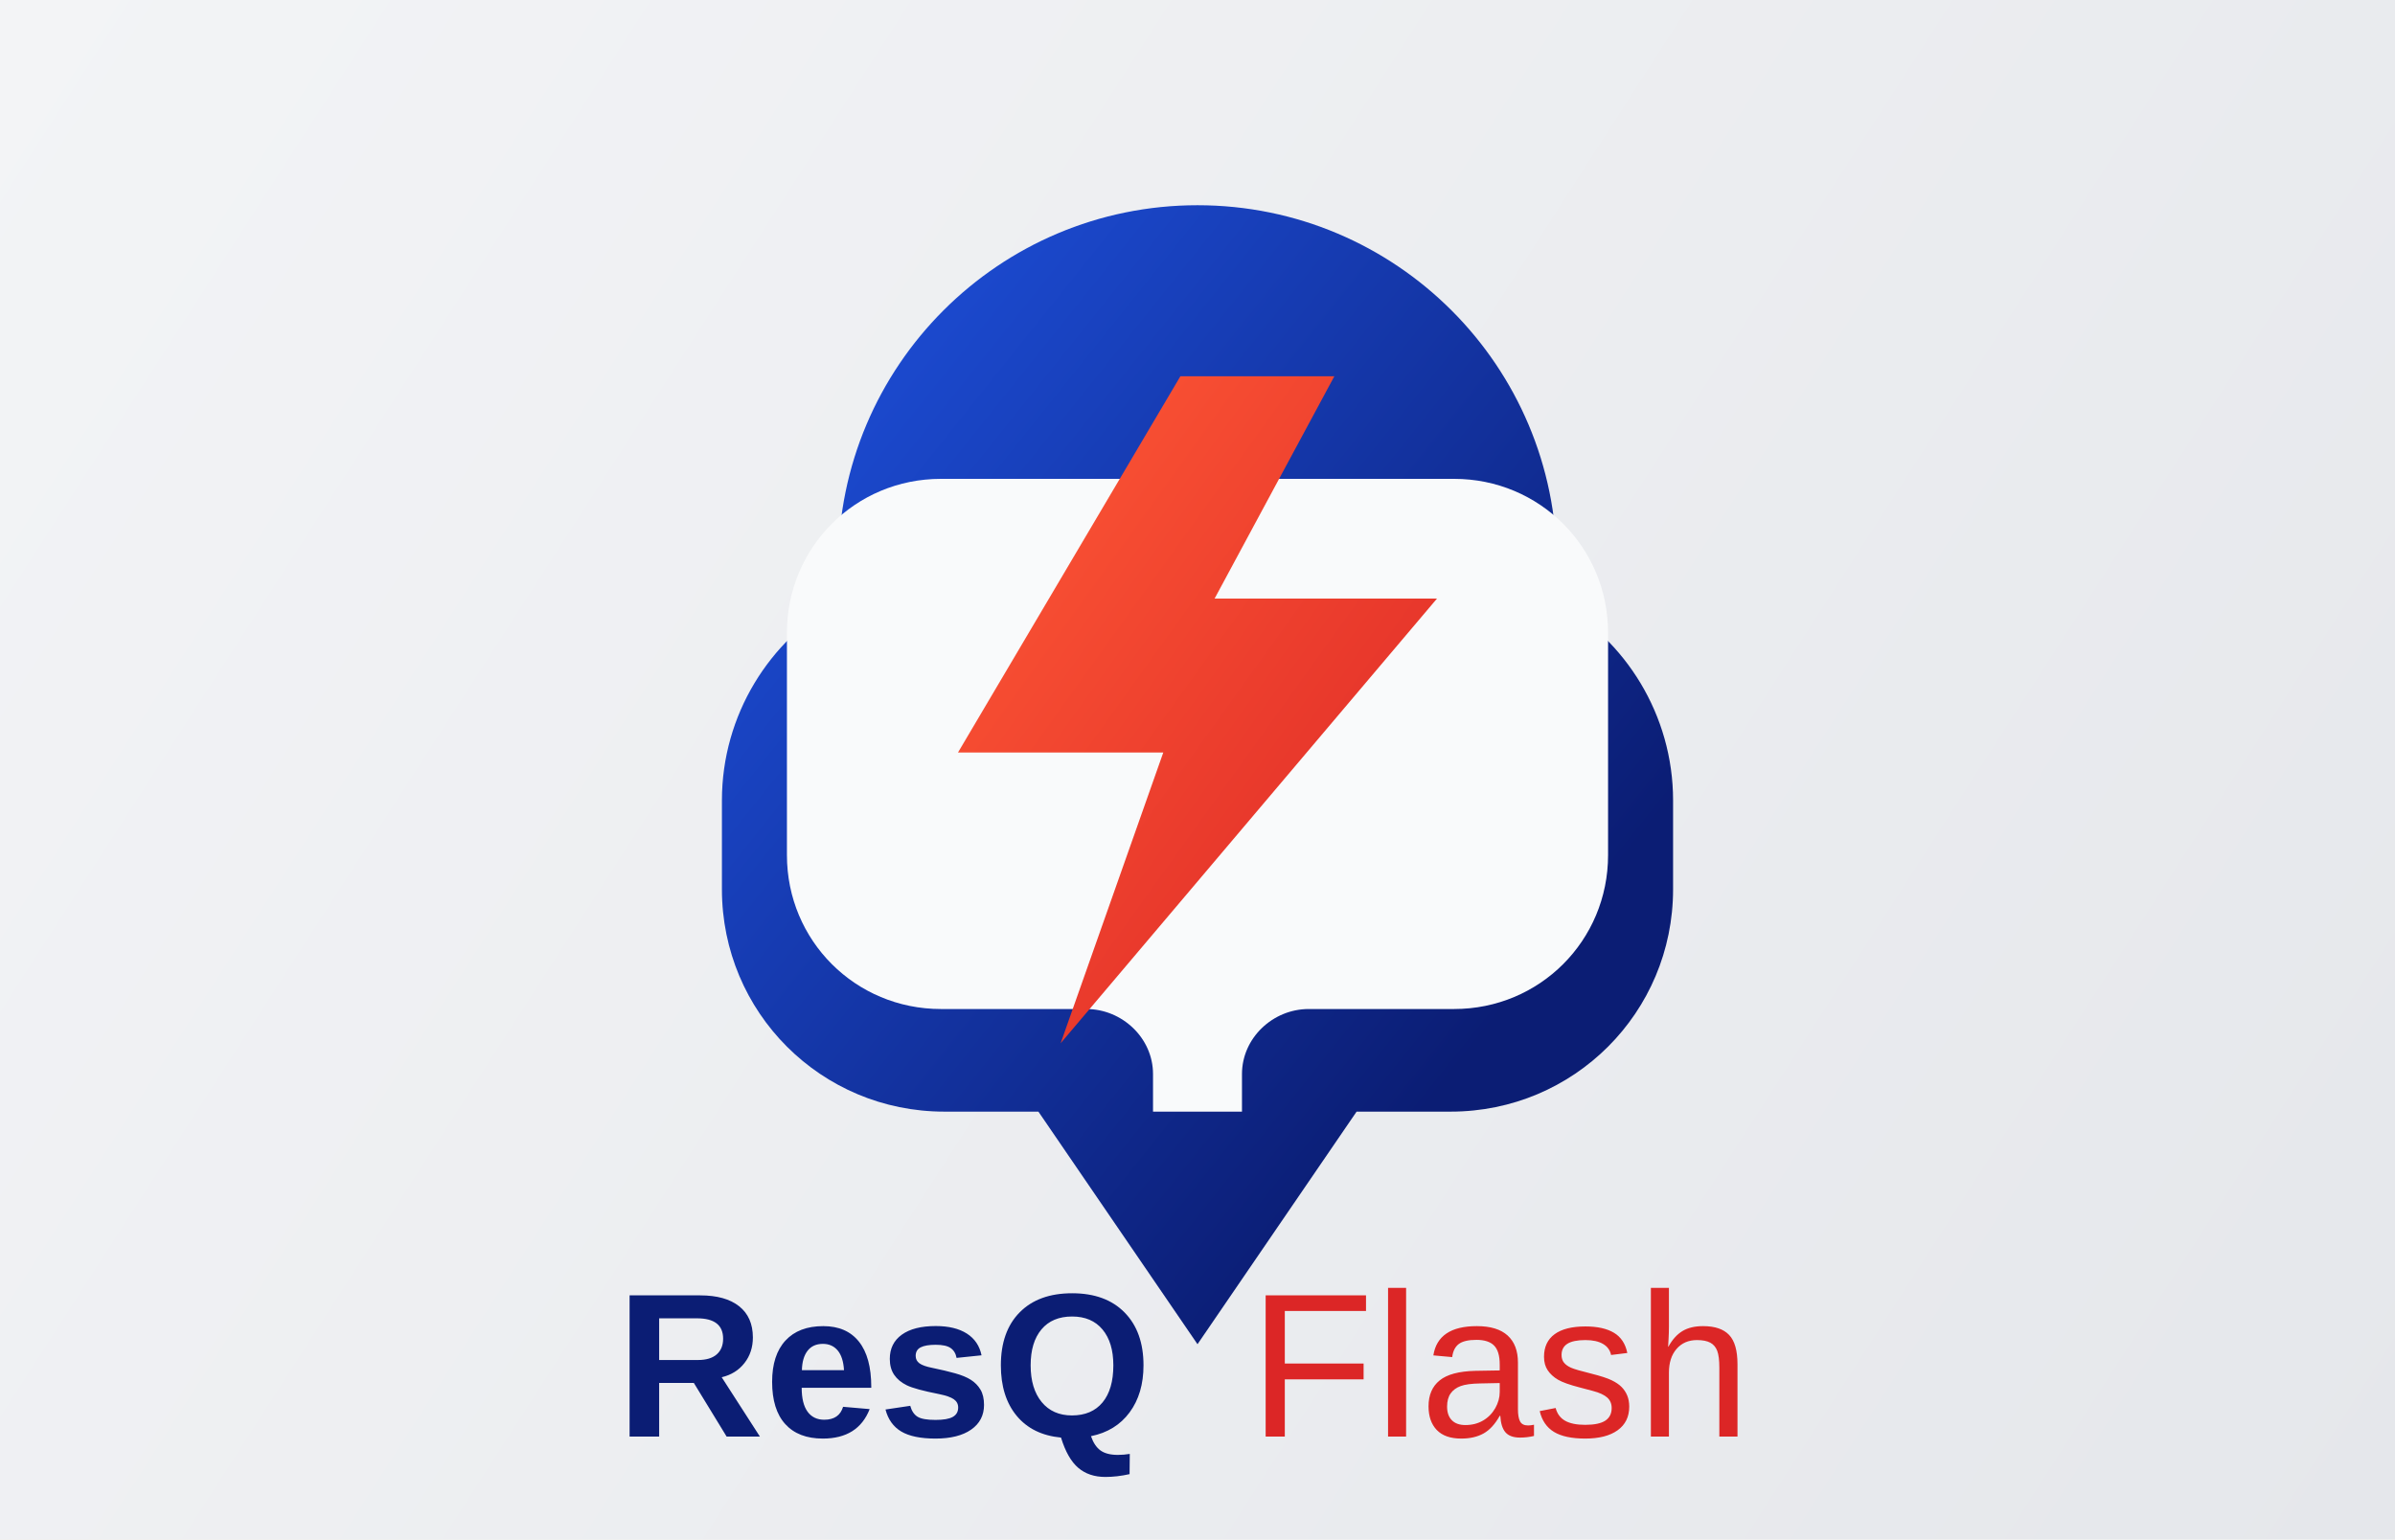
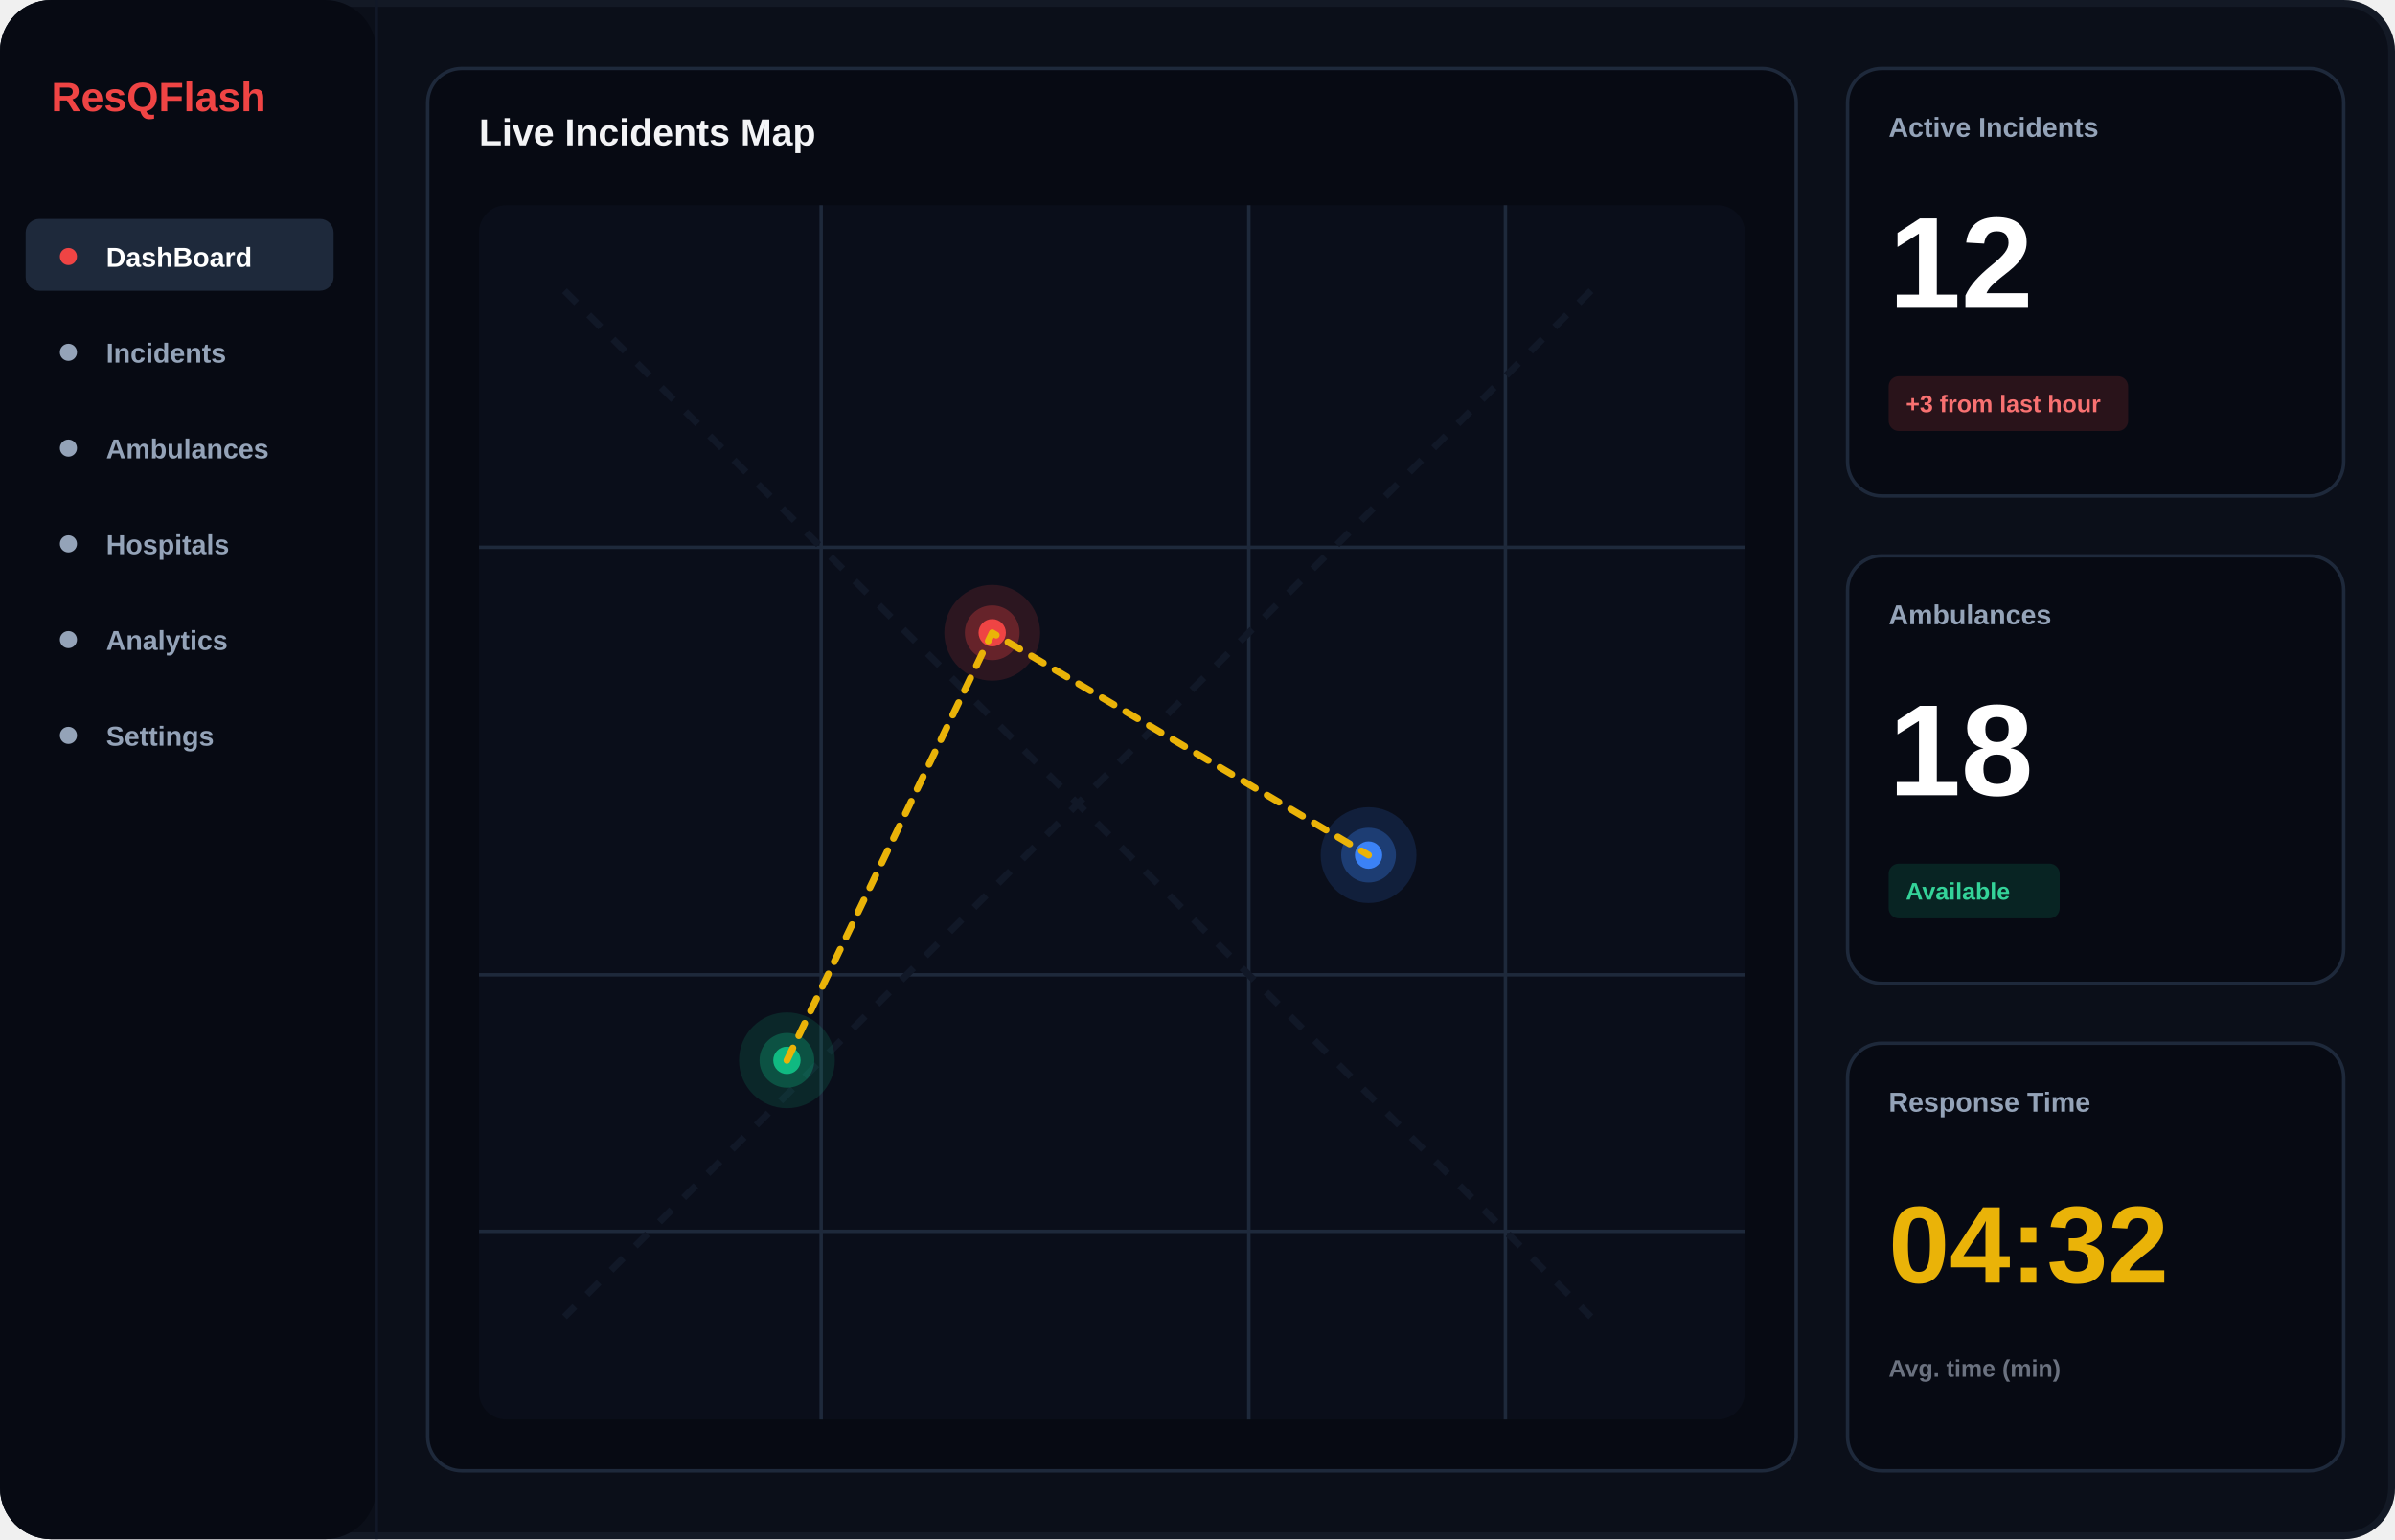
<svg xmlns="http://www.w3.org/2000/svg" width="1400" height="900" viewBox="0 0 1400 900" fill="none">
-   <defs>
-     <linearGradient id="bg" x1="0" y1="0" x2="1400" y2="900" gradientUnits="userSpaceOnUse">
-       <stop stop-color="#F3F4F6" />
-       <stop offset="1" stop-color="#E5E7EB" />
-     </linearGradient>
-     <linearGradient id="blue" x1="470" y1="180" x2="920" y2="540" gradientUnits="userSpaceOnUse">
-       <stop stop-color="#1D4ED8" />
-       <stop offset="1" stop-color="#0B1D74" />
-     </linearGradient>
-     <linearGradient id="red" x1="0" y1="0" x2="1" y2="1">
-       <stop stop-color="#FF5A36" />
-       <stop offset="1" stop-color="#DC2626" />
-     </linearGradient>
-   </defs>
-   <rect width="1400" height="900" fill="url(#bg)" />
-   <path d="M700 120C584 120 490 214 490 330V352C450 374 422 418 422 468V520C422 592 480 650 552 650H607L700 786L793 650H848C920 650 978 592 978 520V468C978 418 950 374 910 352V330C910 214 816 120 700 120Z" fill="url(#blue)" />
-   <path d="M550 280H850C900 280 940 320 940 370V500C940 550 900 590 850 590H765C744 590 726 607 726 628V650H674V628C674 607 656 590 635 590H550C500 590 460 550 460 500V370C460 320 500 280 550 280Z" fill="#F9FAFB" />
-   <path d="M690 220L560 440H680L620 610L840 350H710L780 220H690Z" fill="url(#red)" />
-   <text x="360" y="840" font-family="Segoe UI, Arial, sans-serif" font-size="120" font-weight="700" fill="#0B1D74">ResQ</text>
-   <text x="730" y="840" font-family="Segoe UI, Arial, sans-serif" font-size="120" font-weight="500" fill="#DC2626">Flash</text>
+   <rect width="1400" height="900" rx="30" fill="#0B0F19" />
+   <rect x="2" y="2" width="1396" height="896" rx="28" stroke="#1F2937" stroke-width="4" stroke-opacity="0.4" />
+   <g id="sidebar" transform="translate(0, 0)">
+     <rect x="0" y="0" width="220" height="900" fill="#070A13" rx="30" />
+     <path d="M 220,0 L 220,900" stroke="#111827" stroke-width="2" />
+     <text x="30" y="65" fill="#EF4444" font-family="Segoe UI, Arial, sans-serif" font-size="24" font-weight="900">ResQFlash</text>
+     <g transform="translate(30, 140)">
+       <g transform="translate(0, 0)">
+         <rect x="-15" y="-12" width="180" height="42" rx="8" fill="#1E293B" />
+         <circle cx="10" cy="10" r="5" fill="#EF4444" />
+         <text x="32" y="16" fill="#FFF" font-family="Segoe UI, Arial, sans-serif" font-size="16" font-weight="700">DashBoard</text>
+       </g>
+       <g transform="translate(0, 56)">
+         <circle cx="10" cy="10" r="5" fill="#94A3B8" />
+         <text x="32" y="16" fill="#94A3B8" font-family="Segoe UI, Arial, sans-serif" font-size="16" font-weight="600">Incidents</text>
+       </g>
+       <g transform="translate(0, 112)">
+         <circle cx="10" cy="10" r="5" fill="#94A3B8" />
+         <text x="32" y="16" fill="#94A3B8" font-family="Segoe UI, Arial, sans-serif" font-size="16" font-weight="600">Ambulances</text>
+       </g>
+       <g transform="translate(0, 168)">
+         <circle cx="10" cy="10" r="5" fill="#94A3B8" />
+         <text x="32" y="16" fill="#94A3B8" font-family="Segoe UI, Arial, sans-serif" font-size="16" font-weight="600">Hospitals</text>
+       </g>
+       <g transform="translate(0, 224)">
+         <circle cx="10" cy="10" r="5" fill="#94A3B8" />
+         <text x="32" y="16" fill="#94A3B8" font-family="Segoe UI, Arial, sans-serif" font-size="16" font-weight="600">Analytics</text>
+       </g>
+       <g transform="translate(0, 280)">
+         <circle cx="10" cy="10" r="5" fill="#94A3B8" />
+         <text x="32" y="16" fill="#94A3B8" font-family="Segoe UI, Arial, sans-serif" font-size="16" font-weight="600">Settings</text>
+       </g>
+     </g>
+   </g>
+   <g id="map-section" transform="translate(250, 40)">
+     <rect x="0" y="0" width="800" height="820" rx="20" fill="#070A13" stroke="#1E293B" stroke-width="2" />
+     <text x="30" y="45" fill="#F3F4F6" font-family="Segoe UI, Arial, sans-serif" font-size="22" font-weight="800">Live Incidents Map</text>
+     <g transform="translate(30, 80)">
+       <rect x="0" y="0" width="740" height="710" rx="16" fill="#0A0E1A" />
+       <path d="M 0,200 L 740,200 M 0,450 L 740,450 M 0,600 L 740,600 M 200,0 L 200,710 M 450,0 L 450,710 M 600,0 L 600,710" stroke="#1E293B" stroke-width="2" />
+       <path d="M 50,50 L 650,650 M 650,50 L 50,650" stroke="#111827" stroke-width="4" stroke-dasharray="10 10" />
+       <g transform="translate(300, 250)">
+         <circle cx="0" cy="0" r="28" fill="#EF4444" fill-opacity="0.15" />
+         <circle cx="0" cy="0" r="16" fill="#EF4444" fill-opacity="0.3" />
+         <circle cx="0" cy="0" r="8" fill="#EF4444" />
+       </g>
+       <g transform="translate(180, 500)">
+         <circle cx="0" cy="0" r="28" fill="#10B981" fill-opacity="0.15" />
+         <circle cx="0" cy="0" r="16" fill="#10B981" fill-opacity="0.3" />
+         <circle cx="0" cy="0" r="8" fill="#10B981" />
+       </g>
+       <g transform="translate(520, 380)">
+         <circle cx="0" cy="0" r="28" fill="#3B82F6" fill-opacity="0.15" />
+         <circle cx="0" cy="0" r="16" fill="#3B82F6" fill-opacity="0.3" />
+         <circle cx="0" cy="0" r="8" fill="#3B82F6" />
+       </g>
+       <path d="M 180,500 L 300,250 L 520,380" stroke="#EAB308" stroke-width="4" stroke-linecap="round" stroke-linejoin="round" stroke-dasharray="8 8" />
+     </g>
+   </g>
+   <g id="stats-panel" transform="translate(1080, 40)">
+     <g transform="translate(0, 0)">
+       <rect x="0" y="0" width="290" height="250" rx="20" fill="#070A13" stroke="#1E293B" stroke-width="2" />
+       <text x="24" y="40" fill="#94A3B8" font-family="Segoe UI, Arial, sans-serif" font-size="16" font-weight="600">Active Incidents</text>
+       <text x="24" y="140" fill="#FFF" font-family="Segoe UI, Arial, sans-serif" font-size="76" font-weight="900">12</text>
+       <rect x="24" y="180" width="140" height="32" rx="6" fill="#EF4444" fill-opacity="0.15" />
+       <text x="34" y="201" fill="#F87171" font-family="Segoe UI, Arial, sans-serif" font-size="14" font-weight="700">+3 from last hour</text>
+     </g>
+     <g transform="translate(0, 285)">
+       <rect x="0" y="0" width="290" height="250" rx="20" fill="#070A13" stroke="#1E293B" stroke-width="2" />
+       <text x="24" y="40" fill="#94A3B8" font-family="Segoe UI, Arial, sans-serif" font-size="16" font-weight="600">Ambulances</text>
+       <text x="24" y="140" fill="#FFF" font-family="Segoe UI, Arial, sans-serif" font-size="76" font-weight="900">18</text>
+       <rect x="24" y="180" width="100" height="32" rx="6" fill="#10B981" fill-opacity="0.15" />
+       <text x="34" y="201" fill="#34D399" font-family="Segoe UI, Arial, sans-serif" font-size="14" font-weight="700">Available</text>
+     </g>
+     <g transform="translate(0, 570)">
+       <rect x="0" y="0" width="290" height="250" rx="20" fill="#070A13" stroke="#1E293B" stroke-width="2" />
+       <text x="24" y="40" fill="#94A3B8" font-family="Segoe UI, Arial, sans-serif" font-size="16" font-weight="600">Response Time</text>
+       <text x="24" y="140" fill="#EAB308" font-family="Segoe UI, Arial, sans-serif" font-size="64" font-weight="900">04:32</text>
+       <text x="24" y="195" fill="#6B7280" font-family="Segoe UI, Arial, sans-serif" font-size="14" font-weight="600">Avg. time (min)</text>
+     </g>
+   </g>
</svg>
